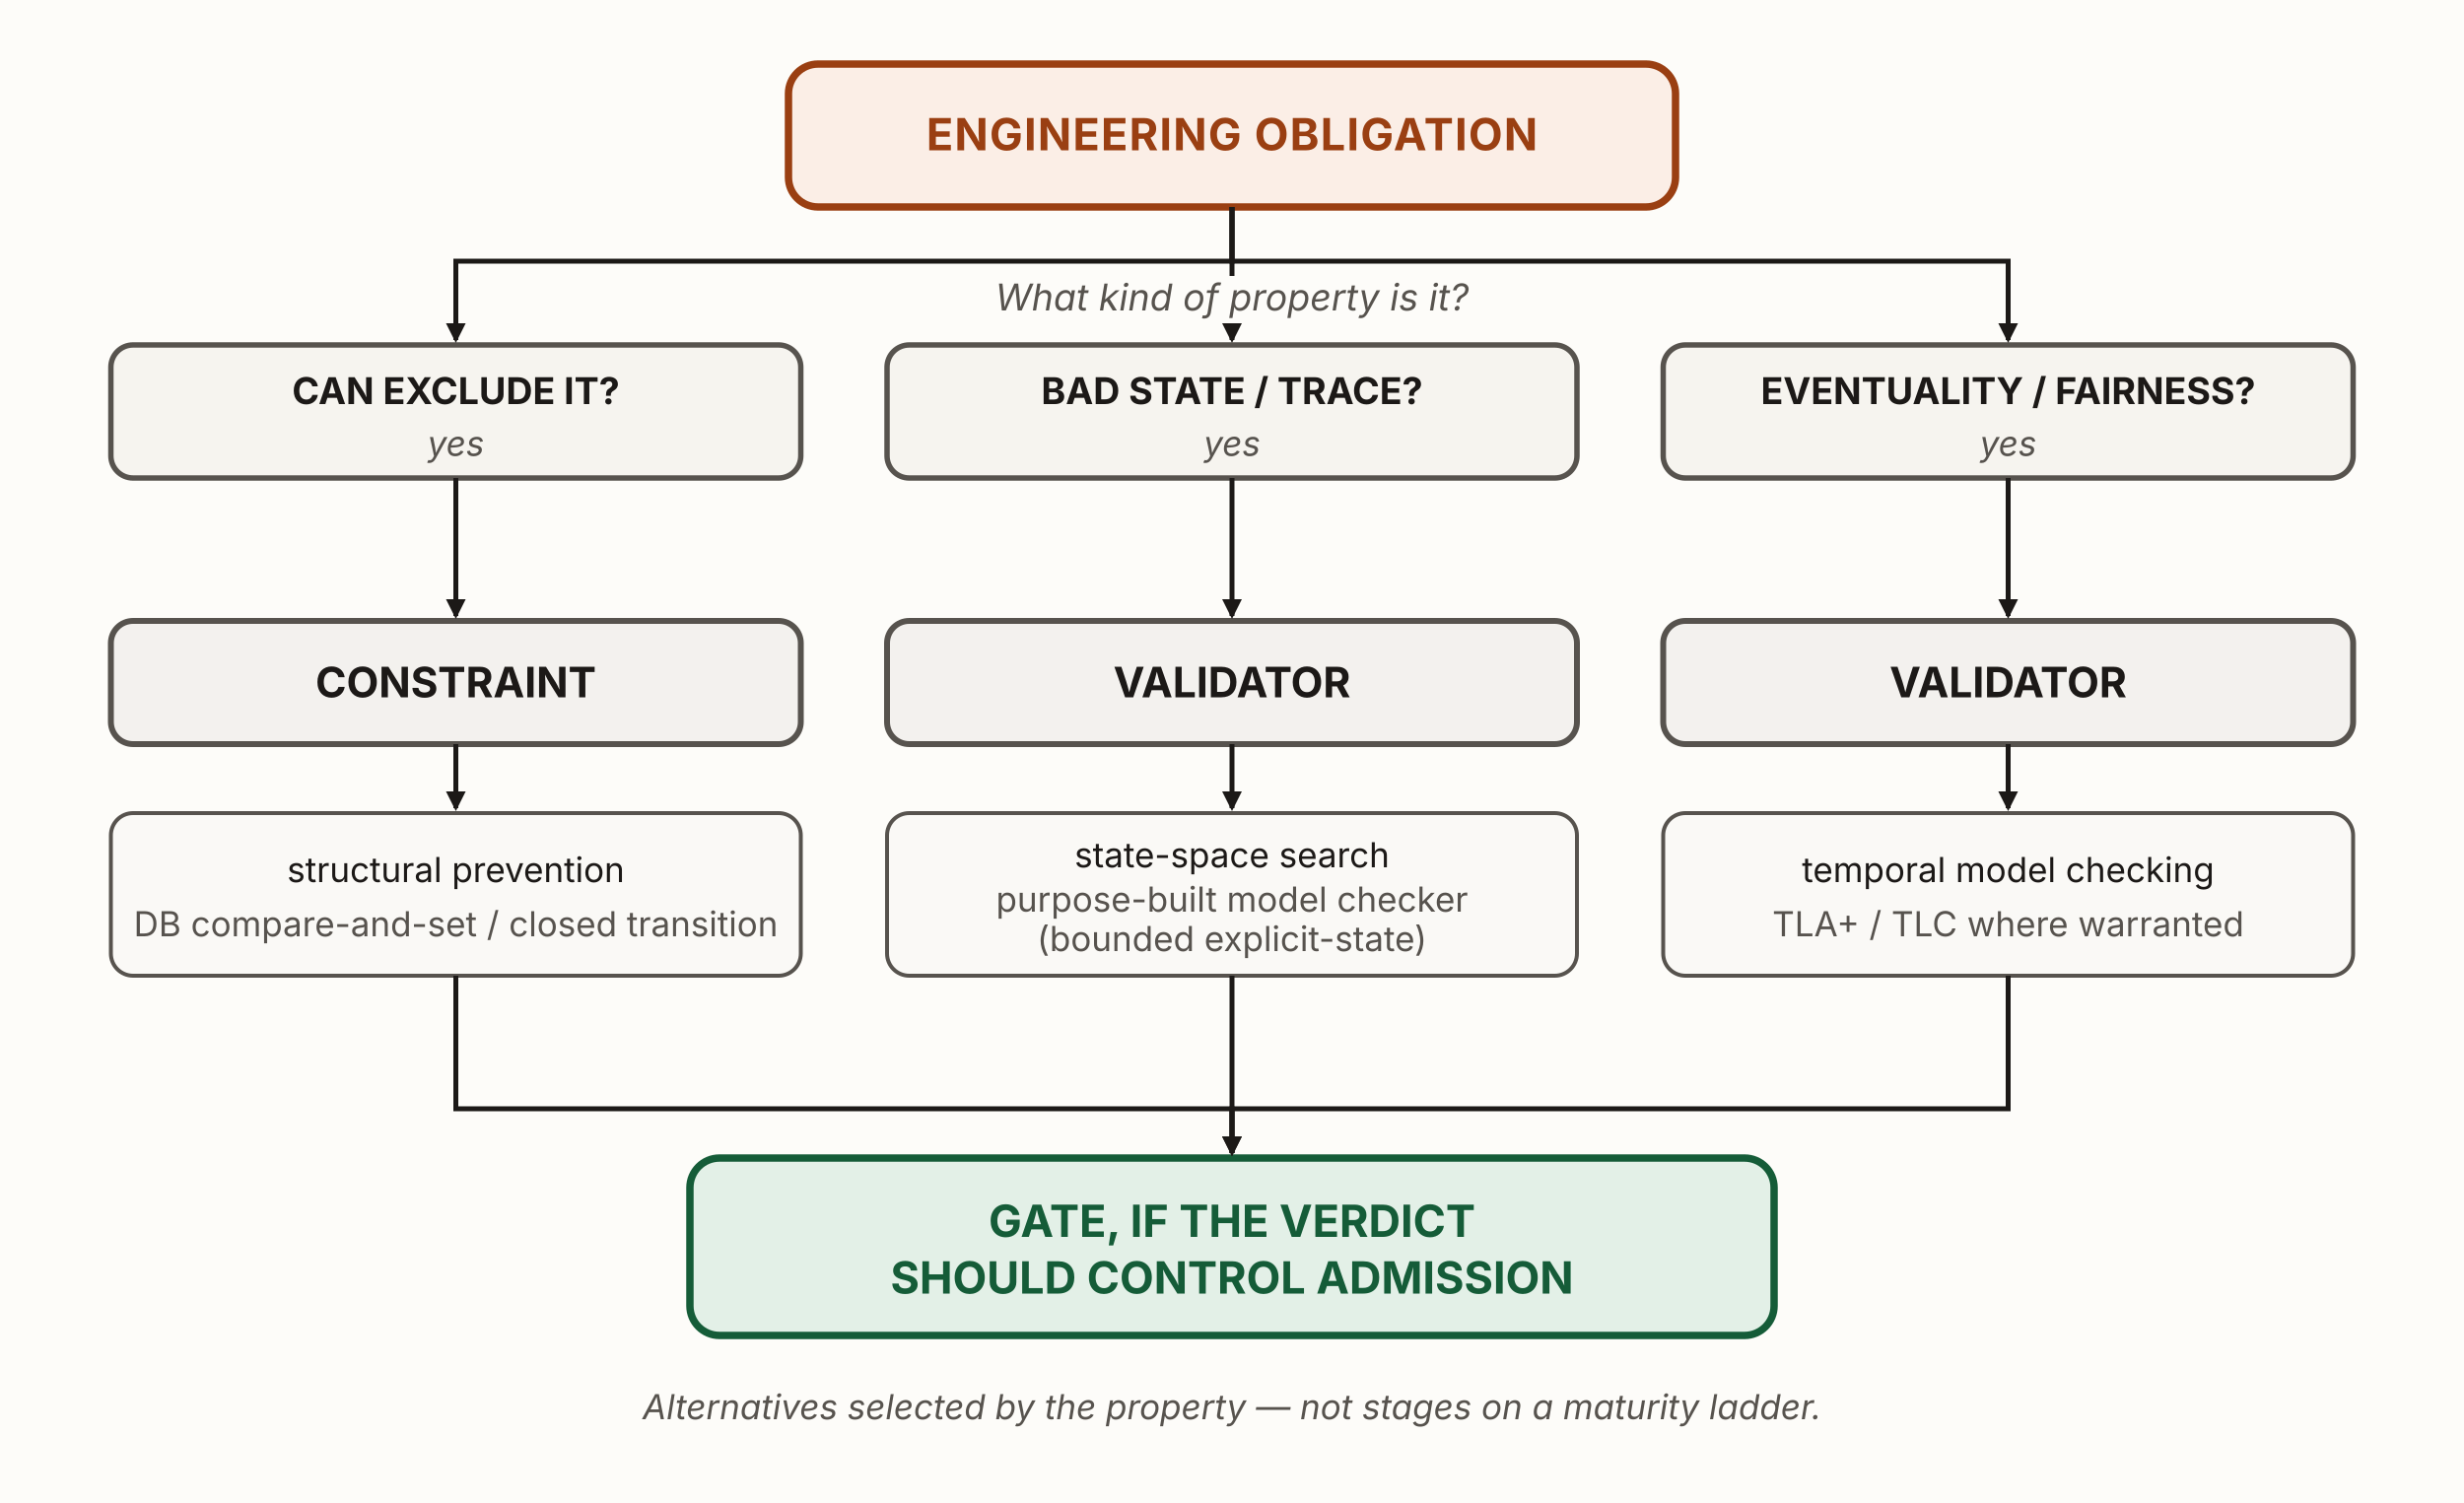
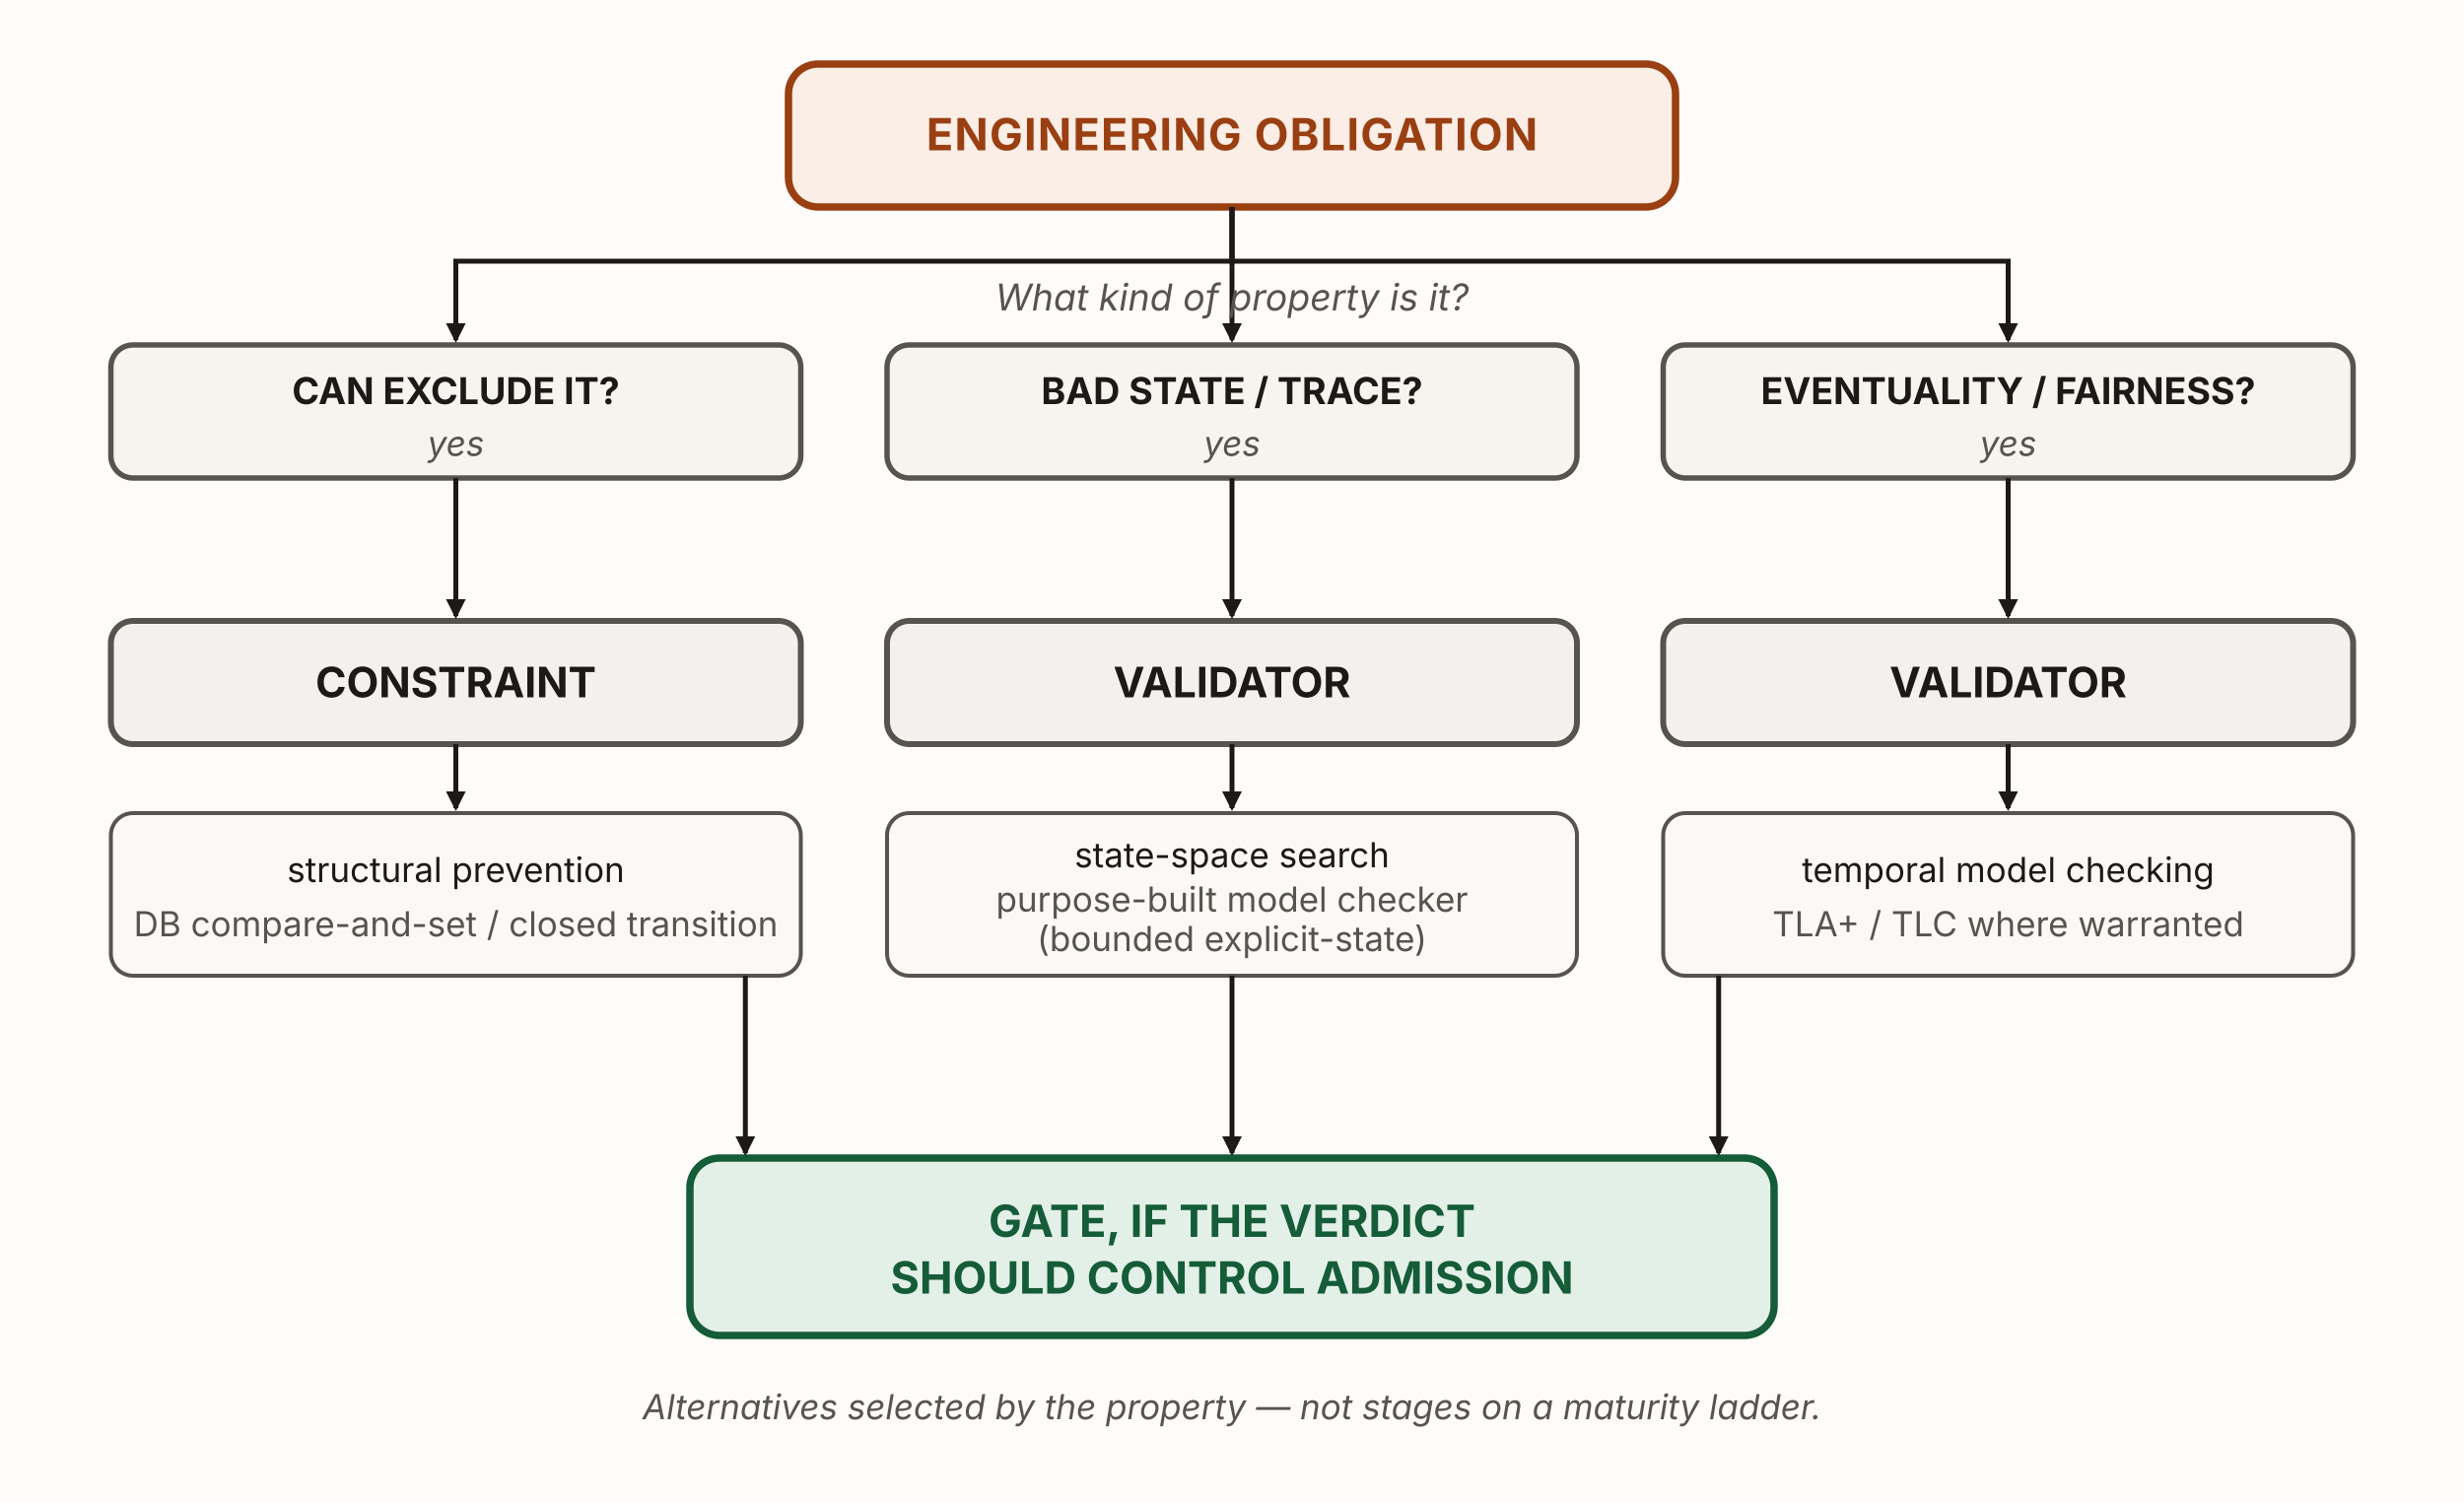
<svg xmlns="http://www.w3.org/2000/svg" viewBox="0 0 1000 610" width="1000" height="610" role="img" aria-labelledby="mmpTitle mmpDesc" font-family="'Source Sans 3', -apple-system, 'Segoe UI', sans-serif">
  <defs>
    <marker id="mmp-k" viewBox="0 0 10 10" refX="8.5" refY="5" markerWidth="8" markerHeight="8" orient="auto" markerUnits="userSpaceOnUse">
      <path d="M0,0 L10,5 L0,10 z" fill="#1c1917" />
    </marker>
  </defs>
  <rect x="0" y="0" width="1000" height="610" fill="#fdfcf9" />
  <rect id="obligation" x="320" y="26" width="360" height="58" rx="12" fill="#fbeee6" stroke="#9a3f12" stroke-width="3" />
  <rect id="q-exclude" x="45" y="140" width="280" height="54" rx="9" fill="#f6f4ef" stroke="#57534e" stroke-width="2.2" />
  <rect id="q-badstate" x="360" y="140" width="280" height="54" rx="9" fill="#f6f4ef" stroke="#57534e" stroke-width="2.2" />
  <rect id="q-eventuality" x="675" y="140" width="280" height="54" rx="9" fill="#f6f4ef" stroke="#57534e" stroke-width="2.2" />
  <rect id="m-constraint" x="45" y="252" width="280" height="50" rx="9" fill="#f3f1ee" stroke="#57534e" stroke-width="2.4" />
  <rect id="m-explicit" x="360" y="252" width="280" height="50" rx="9" fill="#f3f1ee" stroke="#57534e" stroke-width="2.4" />
  <rect id="m-temporal" x="675" y="252" width="280" height="50" rx="9" fill="#f3f1ee" stroke="#57534e" stroke-width="2.4" />
  <rect id="s-constraint" x="45" y="330" width="280" height="66" rx="9" fill="#faf9f6" stroke="#57534e" stroke-width="1.6" />
  <rect id="s-explicit" x="360" y="330" width="280" height="66" rx="9" fill="#faf9f6" stroke="#57534e" stroke-width="1.6" />
  <rect id="s-temporal" x="675" y="330" width="280" height="66" rx="9" fill="#faf9f6" stroke="#57534e" stroke-width="1.6" />
  <rect id="gate" x="280" y="470" width="440" height="72" rx="12" fill="#e3f0e7" stroke="#155c38" stroke-width="3" />
  <path d="M500,84 L500,106 L185,106 L185,138" fill="none" stroke="#1c1917" stroke-width="2" marker-end="url(#mmp-k)" />
-   <path d="M500,84 L500,112 M500,132 L500,138" fill="none" stroke="#1c1917" stroke-width="2" marker-end="url(#mmp-k)" />
+   <path d="M500,84 L500,138" fill="none" stroke="#1c1917" stroke-width="2" marker-end="url(#mmp-k)" />
  <path d="M500,84 L500,106 L815,106 L815,138" fill="none" stroke="#1c1917" stroke-width="2" marker-end="url(#mmp-k)" />
  <line x1="185" y1="194" x2="185" y2="250" stroke="#1c1917" stroke-width="2" marker-end="url(#mmp-k)" />
  <line x1="500" y1="194" x2="500" y2="250" stroke="#1c1917" stroke-width="2" marker-end="url(#mmp-k)" />
  <line x1="815" y1="194" x2="815" y2="250" stroke="#1c1917" stroke-width="2" marker-end="url(#mmp-k)" />
  <line x1="185" y1="302" x2="185" y2="328" stroke="#1c1917" stroke-width="2" marker-end="url(#mmp-k)" />
  <line x1="500" y1="302" x2="500" y2="328" stroke="#1c1917" stroke-width="2" marker-end="url(#mmp-k)" />
  <line x1="815" y1="302" x2="815" y2="328" stroke="#1c1917" stroke-width="2" marker-end="url(#mmp-k)" />
-   <path d="M185,396 L185,450 L500,450 L500,468" fill="none" stroke="#1c1917" stroke-width="2" marker-end="url(#mmp-k)" />
+   <path d="M302.5,396 L302.5,468" fill="none" stroke="#1c1917" stroke-width="2" marker-end="url(#mmp-k)" />
  <path d="M500,396 L500,468" fill="none" stroke="#1c1917" stroke-width="2" marker-end="url(#mmp-k)" />
-   <path d="M815,396 L815,450 L500,450 L500,468" fill="none" stroke="#1c1917" stroke-width="2" marker-end="url(#mmp-k)" />
+   <path d="M697.5,396 L697.5,468" fill="none" stroke="#1c1917" stroke-width="2" marker-end="url(#mmp-k)" />
  <text x="500" y="61" text-anchor="middle" font-size="18" font-weight="700" letter-spacing="0.5" fill="#9a3f12">ENGINEERING OBLIGATION</text>
  <text x="500" y="126" text-anchor="middle" font-size="15" font-style="italic" fill="#57534e">What kind of property is it?</text>
  <text x="185" y="164" text-anchor="middle" font-size="15" font-weight="700" fill="#1c1917">CAN EXCLUDE IT?</text>
  <text x="500" y="164" text-anchor="middle" font-size="15" font-weight="700" fill="#1c1917">BAD STATE / TRACE?</text>
  <text x="815" y="164" text-anchor="middle" font-size="15" font-weight="700" fill="#1c1917">EVENTUALITY / FAIRNESS?</text>
  <text x="185" y="185" text-anchor="middle" font-size="14" font-style="italic" fill="#57534e">yes</text>
  <text x="500" y="185" text-anchor="middle" font-size="14" font-style="italic" fill="#57534e">yes</text>
  <text x="815" y="185" text-anchor="middle" font-size="14" font-style="italic" fill="#57534e">yes</text>
  <text x="185" y="283" text-anchor="middle" font-size="17" font-weight="700" fill="#1c1917">CONSTRAINT</text>
  <text x="500" y="283" text-anchor="middle" font-size="17" font-weight="700" fill="#1c1917">VALIDATOR</text>
  <text x="815" y="283" text-anchor="middle" font-size="17" font-weight="700" fill="#1c1917">VALIDATOR</text>
  <text x="185" y="358" text-anchor="middle" font-size="14" fill="#1c1917">structural prevention</text>
  <text x="185" y="380" text-anchor="middle" font-size="14" fill="#57534e">DB compare-and-set / closed transition</text>
  <text x="500" y="352" text-anchor="middle" font-size="14" fill="#1c1917">state-space search</text>
  <text x="500" y="370" text-anchor="middle" font-size="14" fill="#57534e">purpose-built model checker</text>
  <text x="500" y="386" text-anchor="middle" font-size="14" fill="#57534e">(bounded explicit-state)</text>
  <text x="815" y="358" text-anchor="middle" font-size="14" fill="#1c1917">temporal model checking</text>
  <text x="815" y="380" text-anchor="middle" font-size="14" fill="#57534e">TLA+ / TLC where warranted</text>
  <text x="500" y="502" text-anchor="middle" font-size="18" font-weight="700" fill="#155c38">GATE, IF THE VERDICT</text>
  <text x="500" y="525" text-anchor="middle" font-size="18" font-weight="700" fill="#155c38">SHOULD CONTROL ADMISSION</text>
  <text x="500" y="576" text-anchor="middle" font-size="14" font-style="italic" fill="#57534e">Alternatives selected by the property — not stages on a maturity ladder.</text>
</svg>
